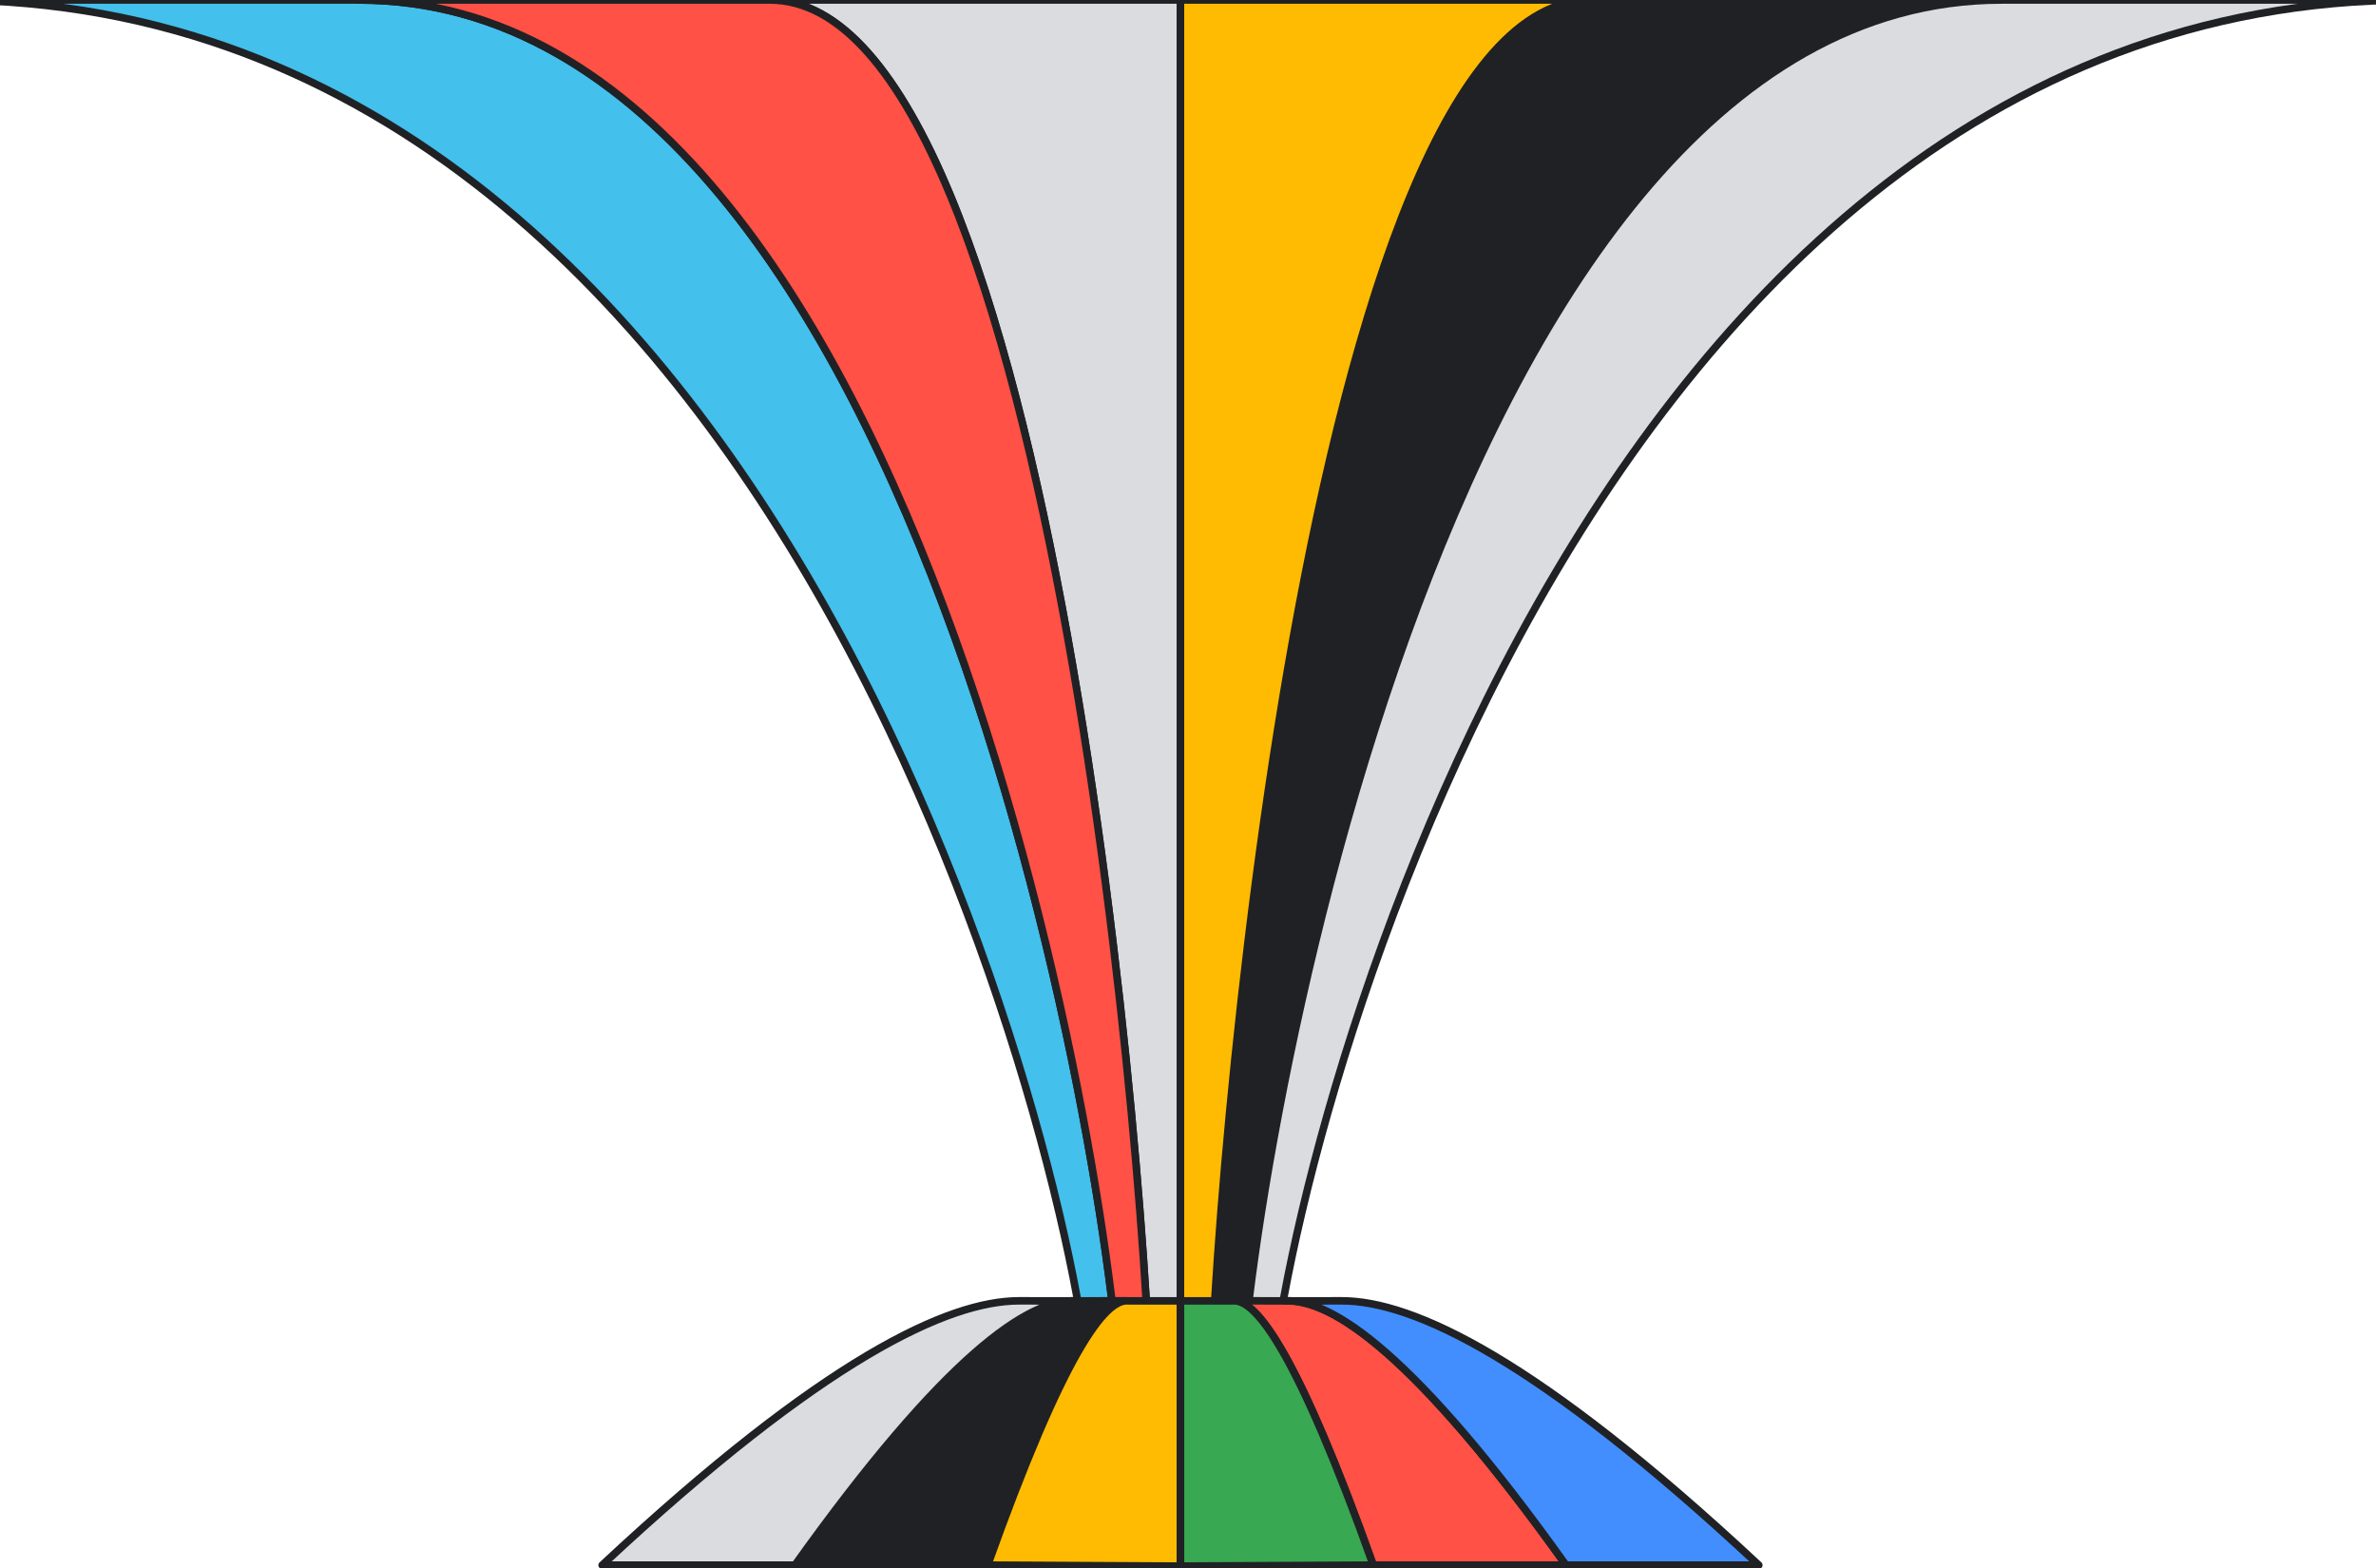
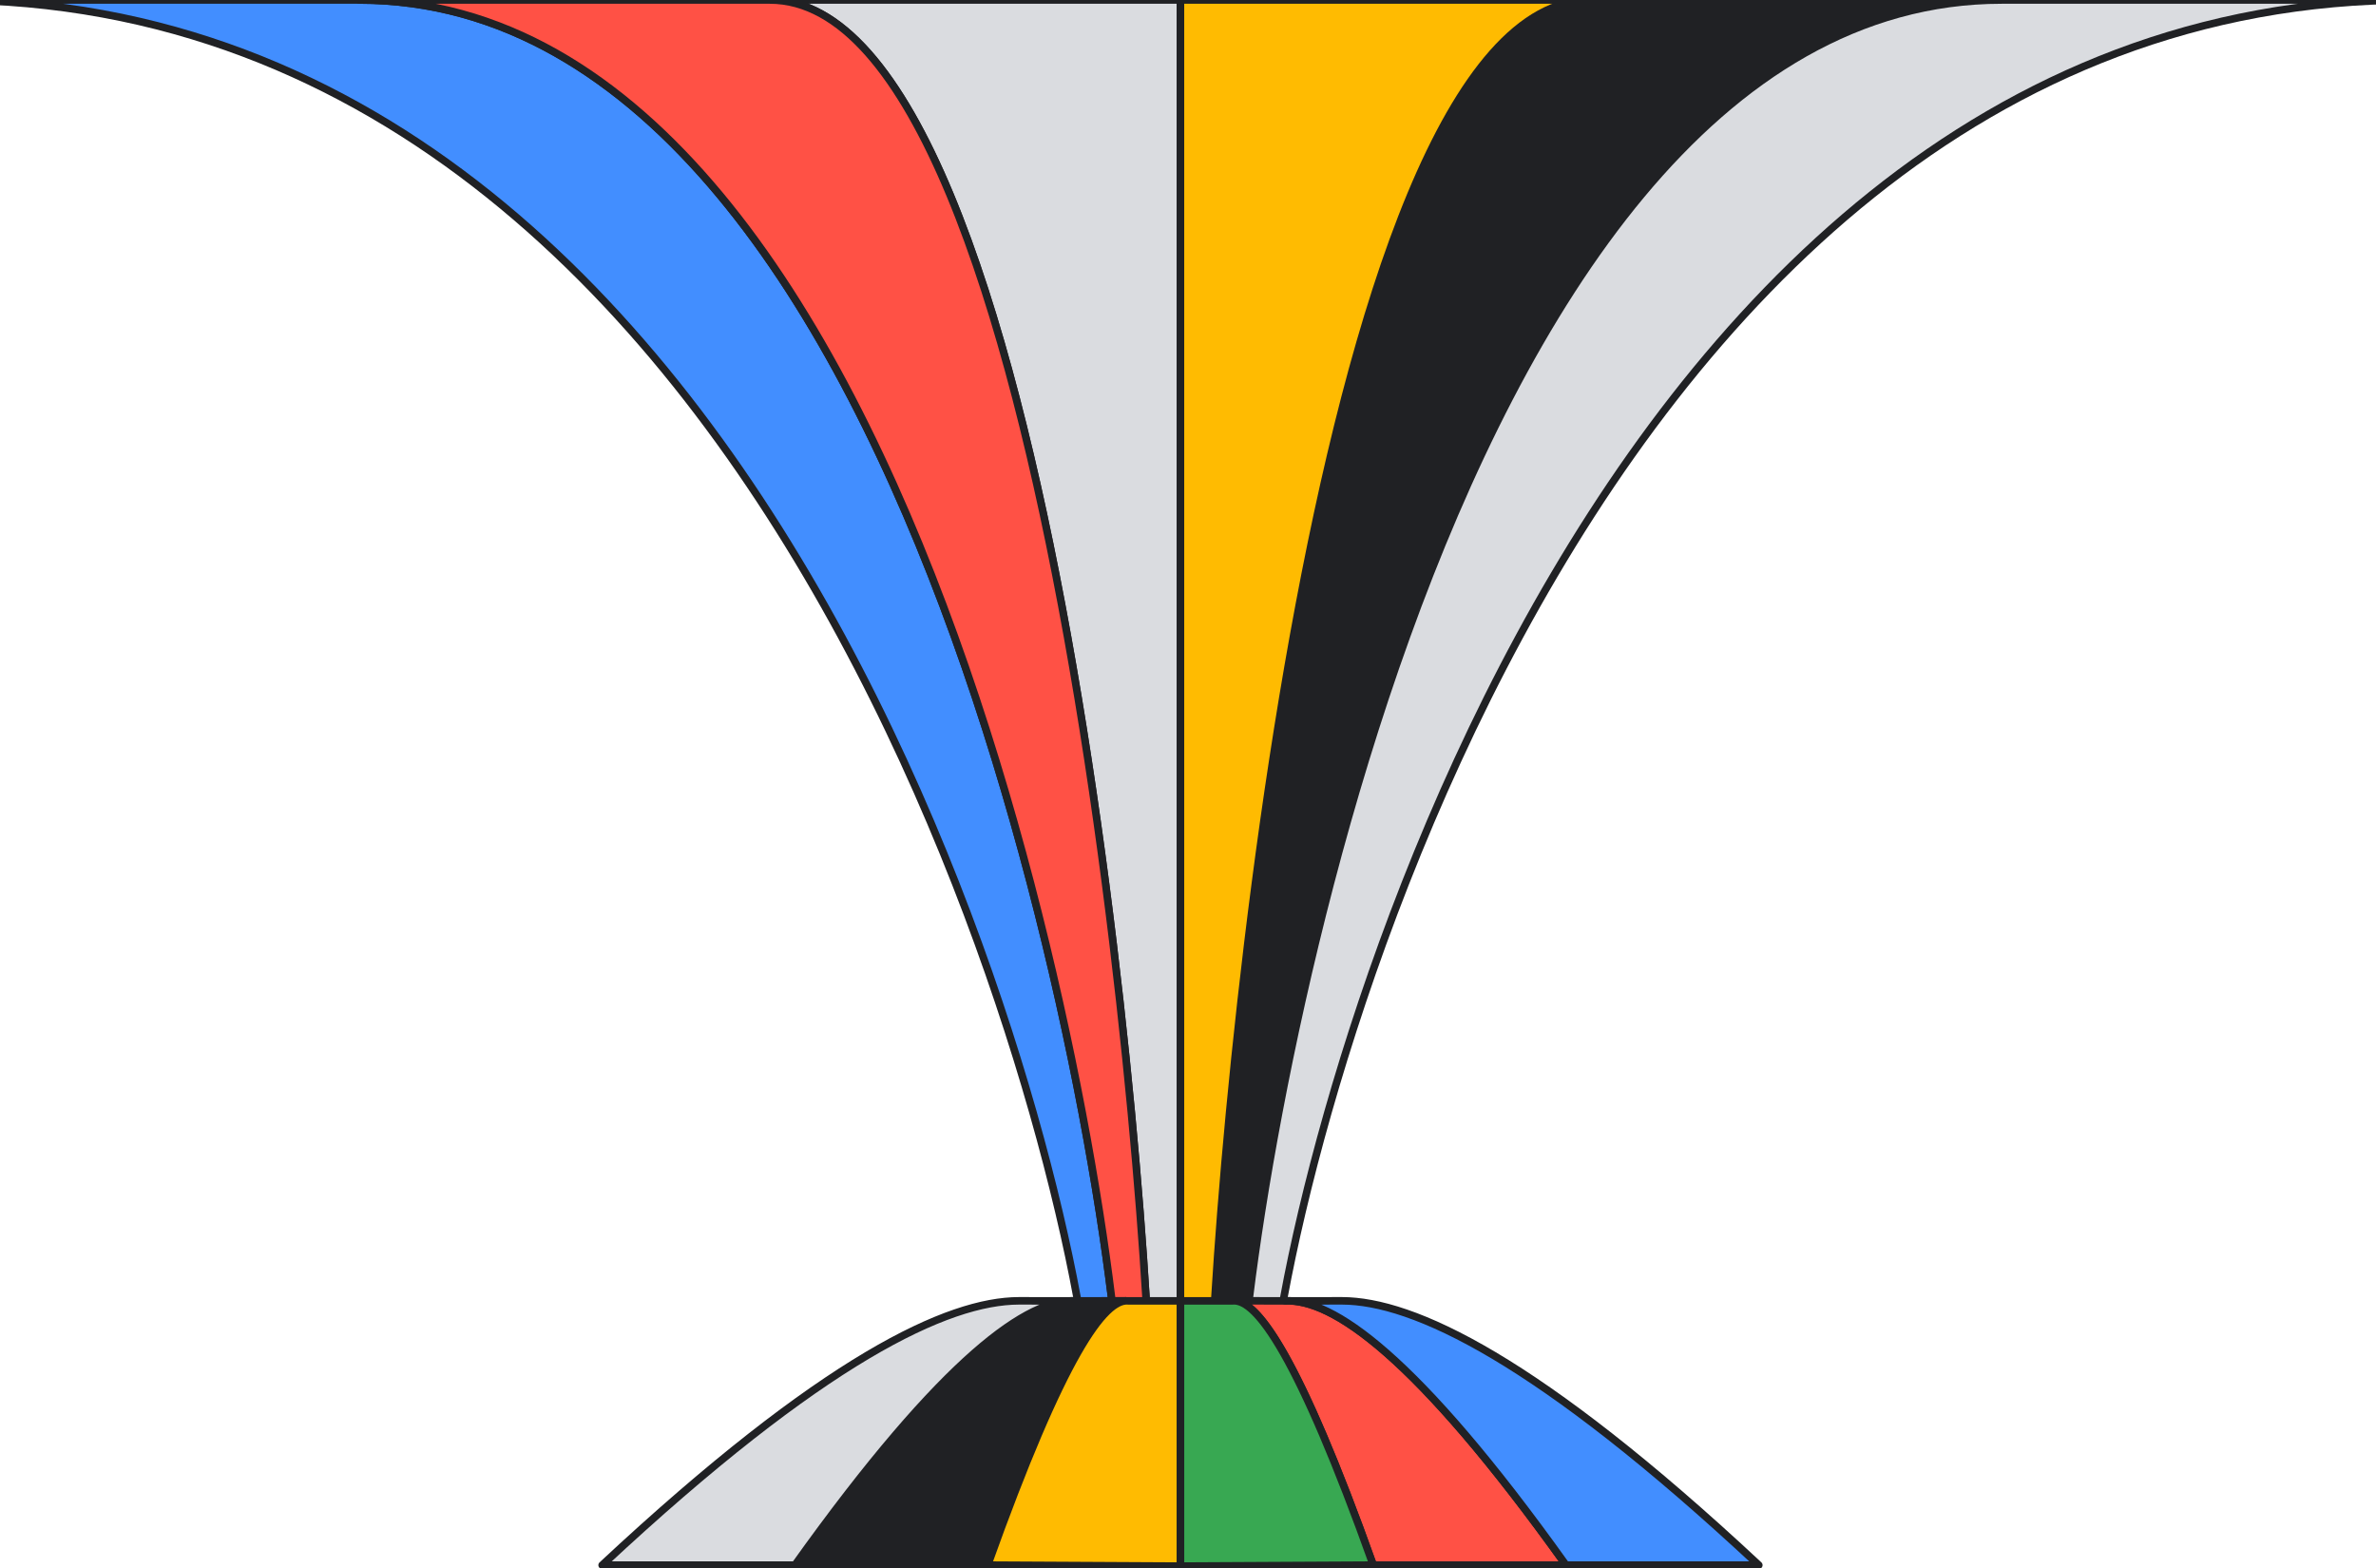
<svg xmlns="http://www.w3.org/2000/svg" width="344" height="227" fill="none">
  <path fill="#202124" d="M175.23 204.253C175.23 177.527 188.971 0 230.361 0h59.456c-82.781 0-110.262 177.525-110.262 204.253" />
  <path stroke="#202124" stroke-miterlimit="10" stroke-width="1.091" d="M175.23 204.253C175.23 177.527 188.971 0 230.361 0h59.456c-82.781 0-110.262 177.525-110.262 204.253" />
  <path fill="#DADCE0" d="M170.909 204.253V0h-59.456c41.391 0 55.131 177.525 55.131 204.253" />
  <path stroke="#202124" stroke-linecap="round" stroke-linejoin="round" stroke-width="1.091" d="M170.909 204.253V0h-59.456c41.391 0 55.131 177.525 55.131 204.253" />
-   <path fill="#43c0ec" d="M162.262 204.253C162.262 177.527 134.781 0 52.001 0H-7.456c124.171 0 165.393 177.525 165.393 204.253" />
+   <path fill="#428EFF" d="M162.262 204.253C162.262 177.527 134.781 0 52.001 0H-7.456c124.171 0 165.393 177.525 165.393 204.253" />
  <path stroke="#202124" stroke-linecap="round" stroke-linejoin="round" stroke-width="1.091" d="M162.262 204.253C162.262 177.527 134.781 0 52.001 0H-7.456c124.171 0 165.393 177.525 165.393 204.253" />
  <path fill="#DADCE0" d="M183.879 204.253C183.879 177.527 225.101 0 349.272 0h-59.455c-82.781 0-110.262 177.525-110.262 204.253" />
  <path stroke="#202124" stroke-linecap="round" stroke-linejoin="round" stroke-width="1.091" d="M183.879 204.253C183.879 177.527 225.101 0 349.272 0h-59.455c-82.781 0-110.262 177.525-110.262 204.253" />
  <path fill="#FFBB01" d="M175.231 204.253C175.231 177.527 188.971 0 230.362 0h-59.456v204.253" />
  <path stroke="#202124" stroke-linecap="round" stroke-linejoin="round" stroke-width="1.091" d="M175.231 204.253C175.231 177.527 188.971 0 230.362 0h-59.456v204.253" />
  <path fill="#ff5145" d="M166.587 204.253C166.587 177.527 152.846 0 111.456 0H52c82.781 0 110.262 177.525 110.262 204.253" />
  <path stroke="#202124" stroke-linecap="round" stroke-linejoin="round" stroke-width="1.091" d="M166.587 204.253C166.587 177.527 152.846 0 111.456 0H52c82.781 0 110.262 177.525 110.262 204.253" />
  <path fill="#202124" stroke="#202124" stroke-miterlimit="10" stroke-width="1.091" d="M163.024 188.353c-3.423.167-9.412 8.543-20.024 38.268h-27.91c21.836-30.579 33.907-38.586 40.658-38.262l7.278-.006h-.002Z" />
  <path fill="#DADCE0" stroke="#202124" stroke-linecap="round" stroke-linejoin="round" stroke-width="1.091" d="M87.178 226.624c32.102-29.971 50.107-38.246 60.338-38.27l8.228.01c-6.751-.324-18.822 7.681-40.658 38.262h-27.91l.002-.002Z" />
  <path fill="#FFBB01" stroke="#202124" stroke-linecap="round" stroke-linejoin="round" stroke-width="1.091" d="M170.91 188.359v38.408l-27.91-.146c10.917-30.579 16.954-38.586 20.329-38.262h7.581Z" />
  <path fill="#FF5145" stroke="#202124" stroke-linecap="round" stroke-linejoin="round" stroke-width="1.091" d="M178.795 188.353c3.423.167 9.412 8.543 20.024 38.268h27.91c-21.836-30.579-33.907-38.586-40.658-38.262l-7.278-.006h.002Z" />
  <path fill="#428EFF" stroke="#202124" stroke-linecap="round" stroke-linejoin="round" stroke-width="1.091" d="M254.641 226.624c-32.103-29.971-50.107-38.246-60.339-38.27l-8.228.01c6.751-.324 18.822 7.681 40.658 38.262h27.911l-.002-.002Z" />
  <path fill="#38A852" stroke="#202124" stroke-linecap="round" stroke-linejoin="round" stroke-width="1.091" d="M170.91 188.359v38.408l27.91-.146c-10.917-30.579-16.954-38.586-20.329-38.262h-7.581Z" />
</svg>
